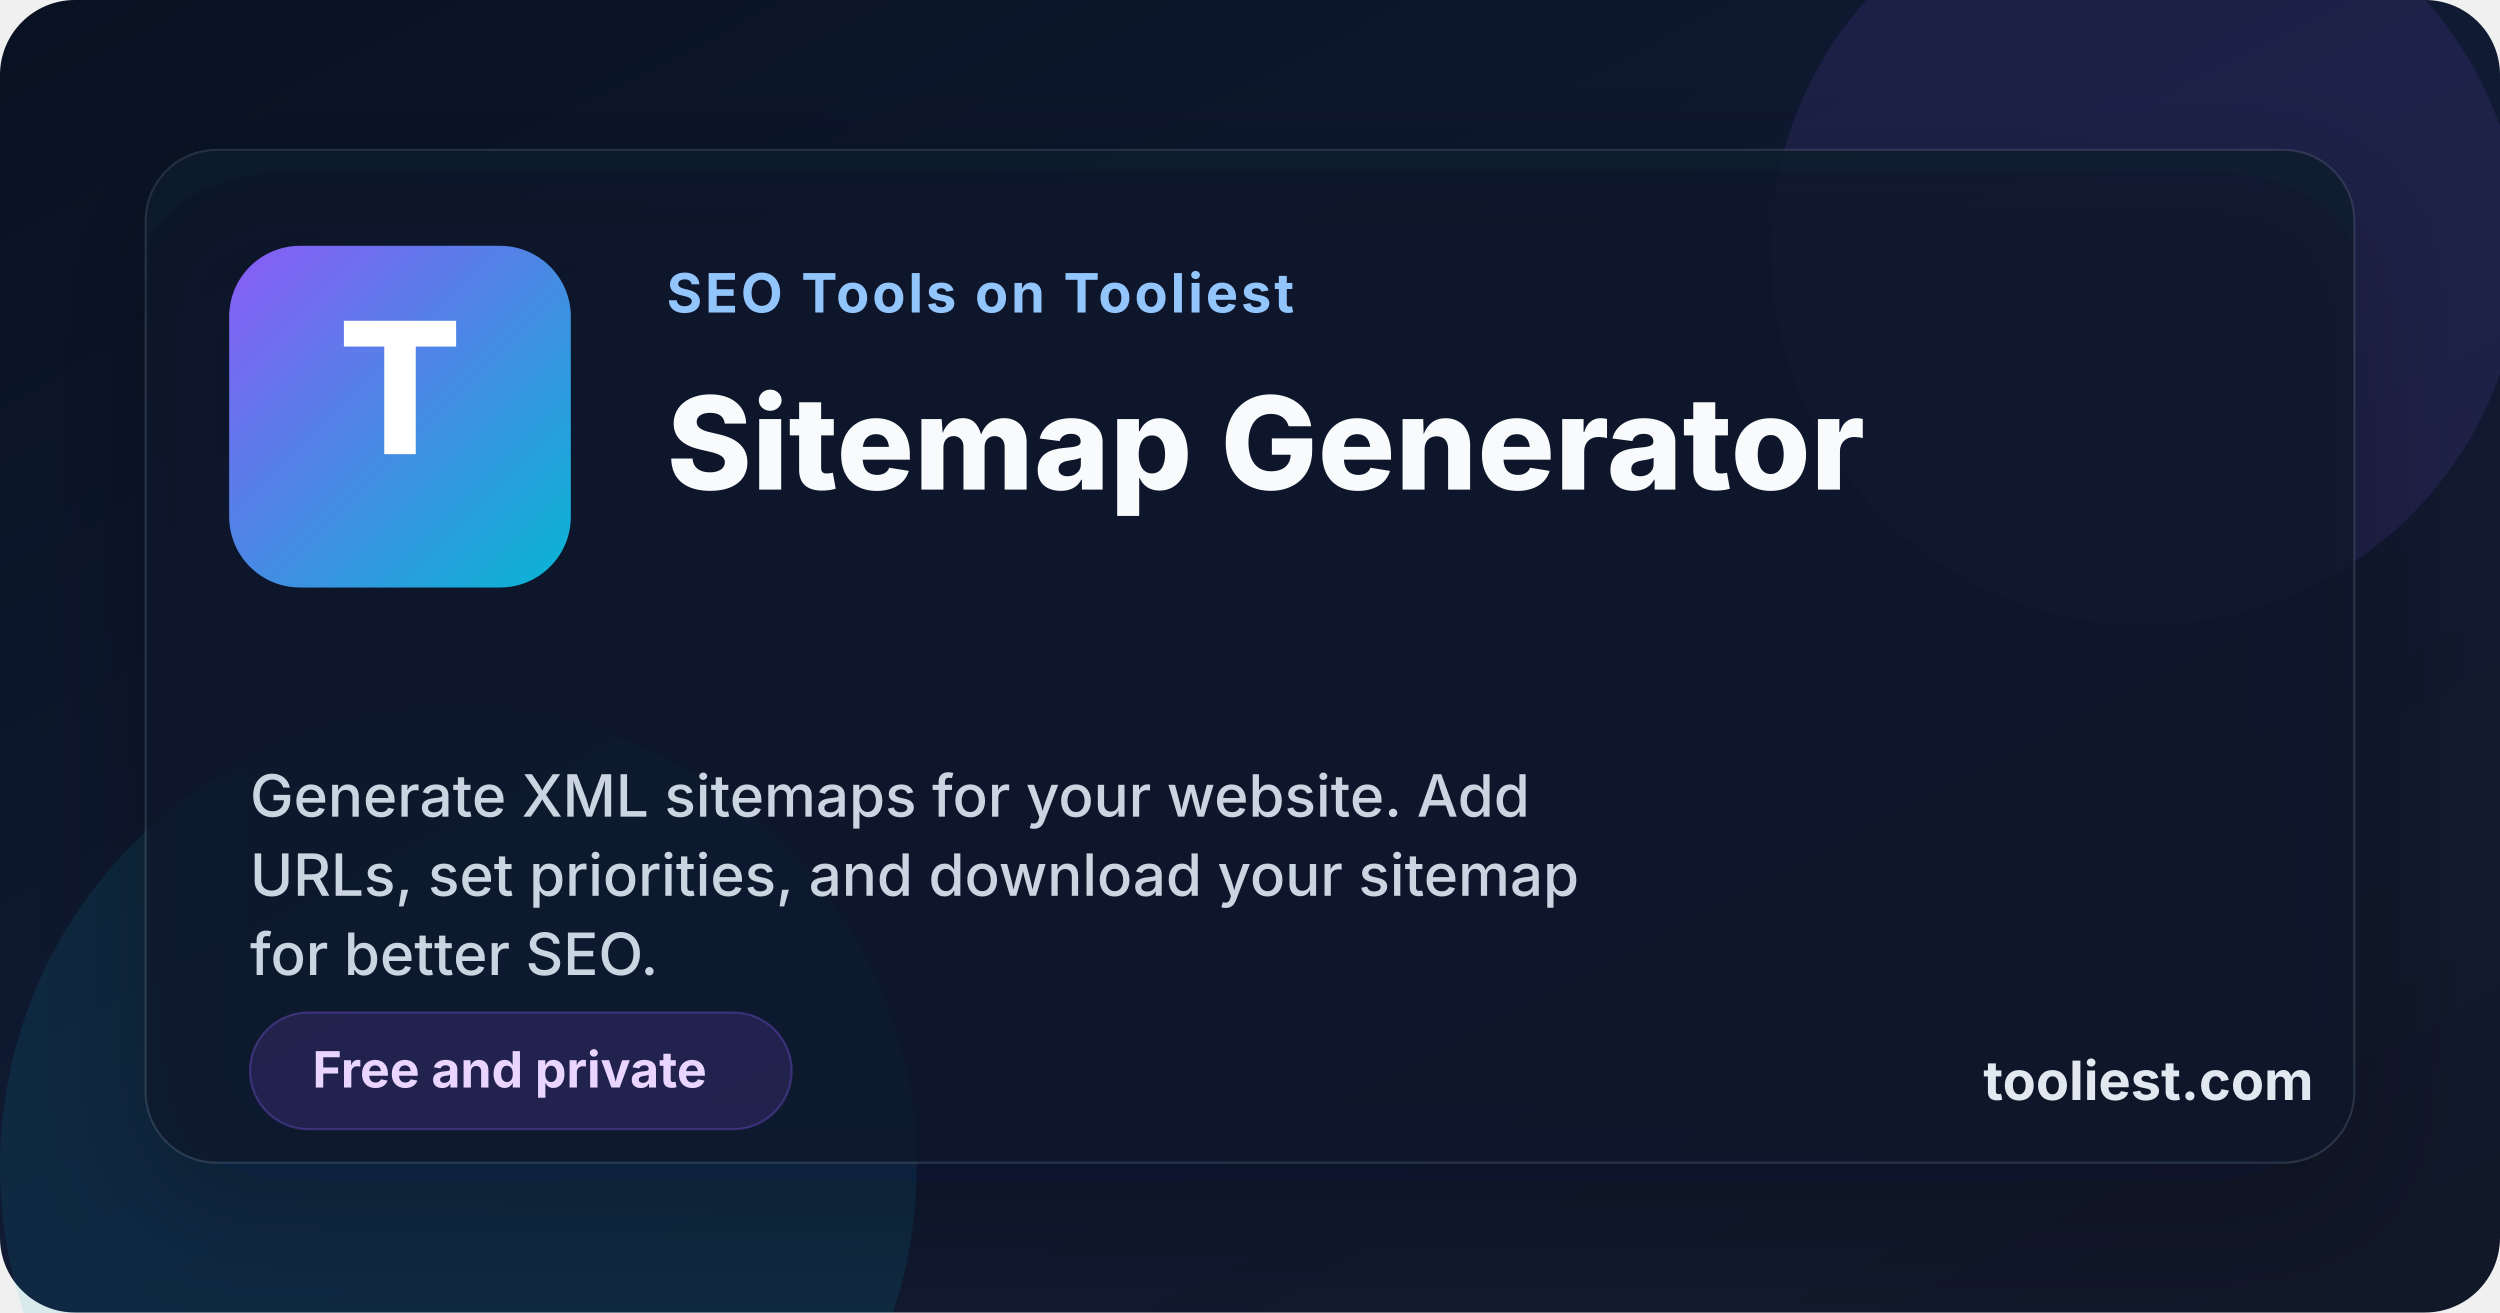
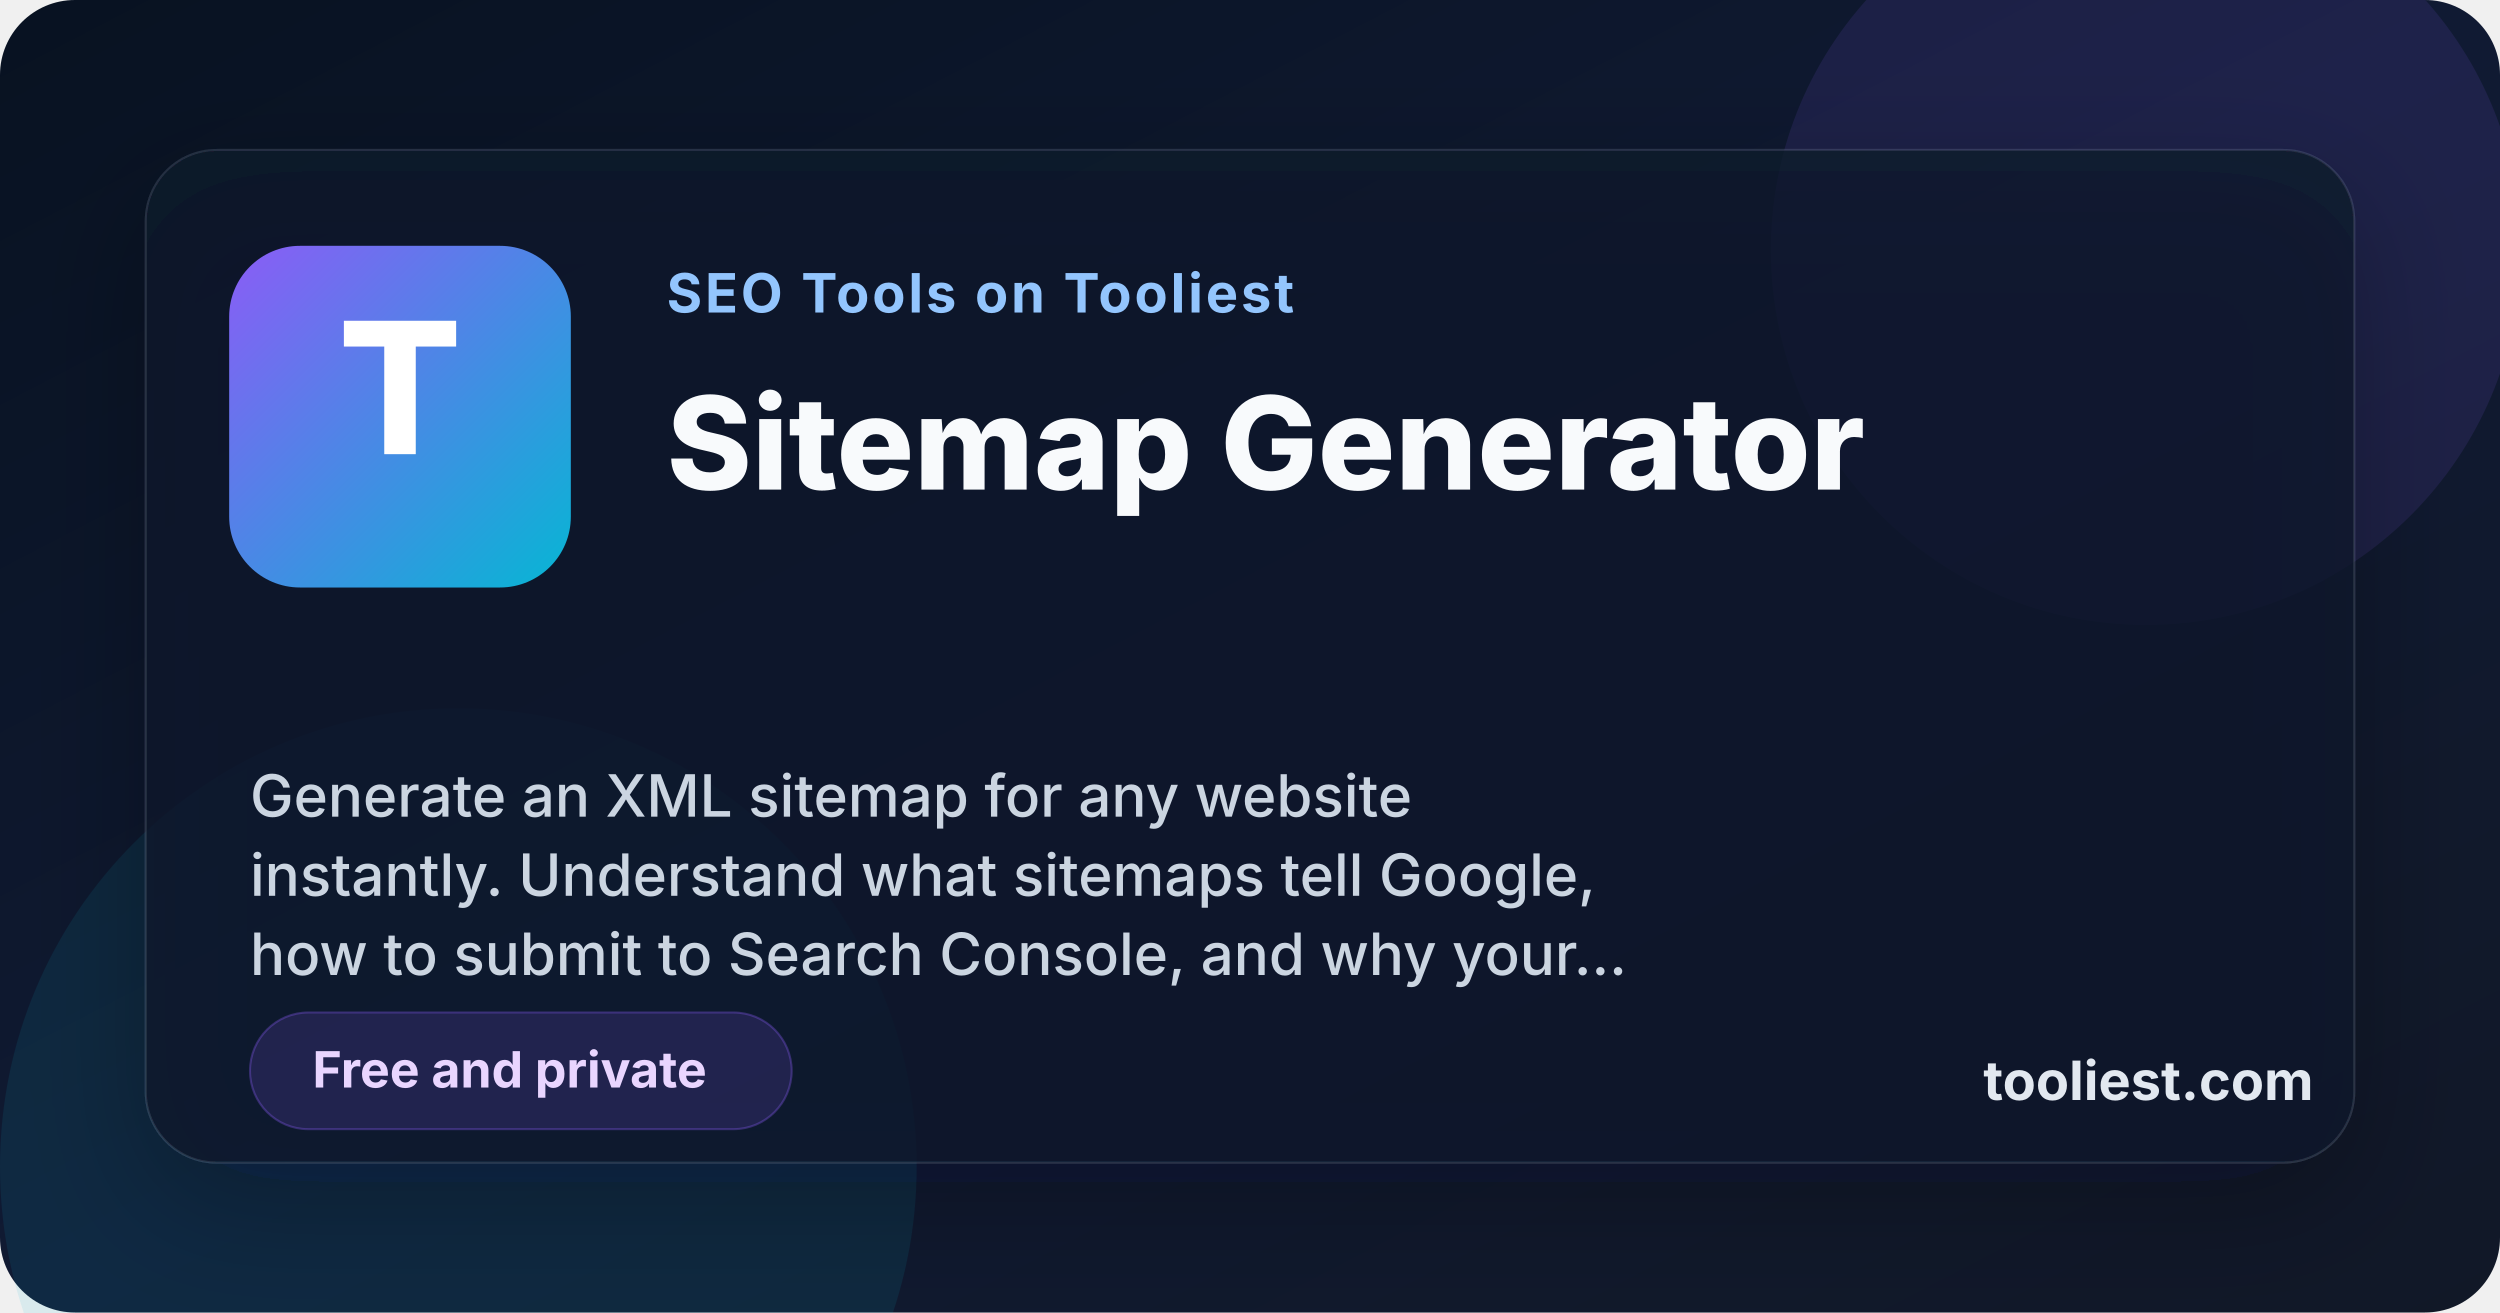
<svg xmlns="http://www.w3.org/2000/svg" width="1200" height="630" viewBox="0 0 1200 630" role="img" aria-labelledby="title desc">
  <defs>
    <linearGradient id="bg" x1="0%" x2="100%" y1="0%" y2="100%">
      <stop offset="0%" stop-color="#081221" />
      <stop offset="50%" stop-color="#101a33" />
      <stop offset="100%" stop-color="#111827" />
    </linearGradient>
    <linearGradient id="accent" x1="0%" x2="100%" y1="0%" y2="100%">
      <stop offset="0%" stop-color="#8b5cf6" />
      <stop offset="100%" stop-color="#06b6d4" />
    </linearGradient>
    <filter id="shadow" x="-20%" y="-20%" width="140%" height="140%">
      <feDropShadow dx="0" dy="20" stdDeviation="30" flood-color="#020617" flood-opacity="0.35" />
    </filter>
  </defs>
  <rect width="1200" height="630" fill="url(#bg)" rx="36" />
  <circle cx="1030" cy="120" r="180" fill="#8b5cf6" opacity="0.12" />
  <circle cx="220" cy="560" r="220" fill="#06b6d4" opacity="0.1" />
  <rect x="70" y="72" width="1060" height="486" rx="34" fill="rgba(15, 23, 42, 0.78)" stroke="rgba(148, 163, 184, 0.18)" filter="url(#shadow)" />
  <rect x="110" y="118" width="164" height="164" rx="34" fill="url(#accent)" />
  <text x="192" y="218" text-anchor="middle" font-family="Inter, Arial, sans-serif" font-size="88" font-weight="800" fill="#ffffff">T</text>
  <text x="320" y="150" font-family="Inter, Arial, sans-serif" font-size="26" font-weight="700" letter-spacing="1.4" fill="#93c5fd">SEO Tools on Tooliest</text>
  <text x="320" y="235" font-family="Inter, Arial, sans-serif" font-size="62" font-weight="800" fill="#f8fafc">Sitemap Generator</text>
-   <text x="120" y="392" font-family="Inter, Arial, sans-serif" font-size="28" font-weight="500" fill="#cbd5e1">Generate XML sitemaps for your website. Add</text>
-   <text x="120" y="430" font-family="Inter, Arial, sans-serif" font-size="28" font-weight="500" fill="#cbd5e1">URLs, set priorities, and download your sitemap</text>
-   <text x="120" y="468" font-family="Inter, Arial, sans-serif" font-size="28" font-weight="500" fill="#cbd5e1">for better SEO.</text>
+   <text x="120" y="392" font-family="Inter, Arial, sans-serif" font-size="28" font-weight="500" fill="#cbd5e1">Generate an XML sitemap for any website</text>
+   <text x="120" y="430" font-family="Inter, Arial, sans-serif" font-size="28" font-weight="500" fill="#cbd5e1">instantly. Understand what sitemaps tell Google,</text>
+   <text x="120" y="468" font-family="Inter, Arial, sans-serif" font-size="28" font-weight="500" fill="#cbd5e1">how to submit to Search Console, and why your...</text>
  <rect x="120" y="486" width="260" height="56" rx="28" fill="rgba(139, 92, 246, 0.16)" stroke="rgba(139, 92, 246, 0.32)" />
  <text x="150" y="522" font-family="Inter, Arial, sans-serif" font-size="24" font-weight="700" fill="#e9d5ff">Free and private</text>
  <text x="952" y="528" font-family="Inter, Arial, sans-serif" font-size="26" font-weight="700" fill="#e2e8f0">tooliest.com</text>
</svg>
